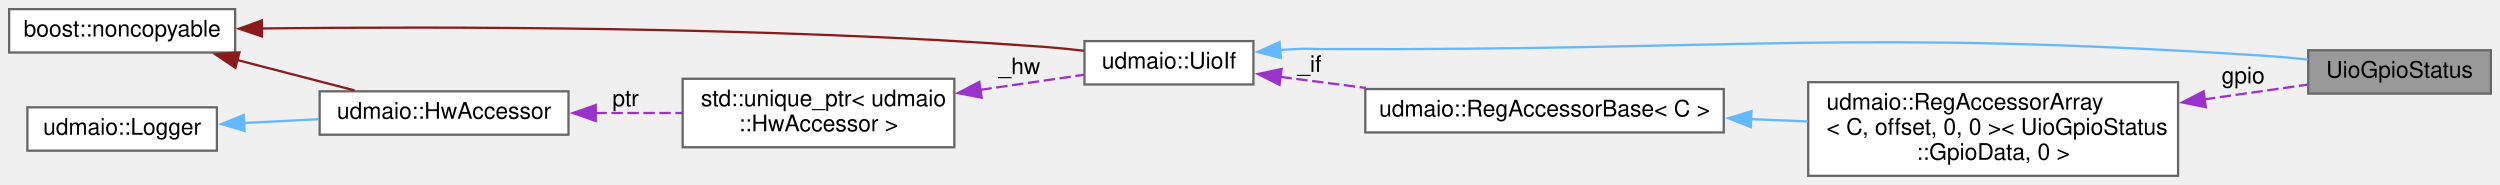
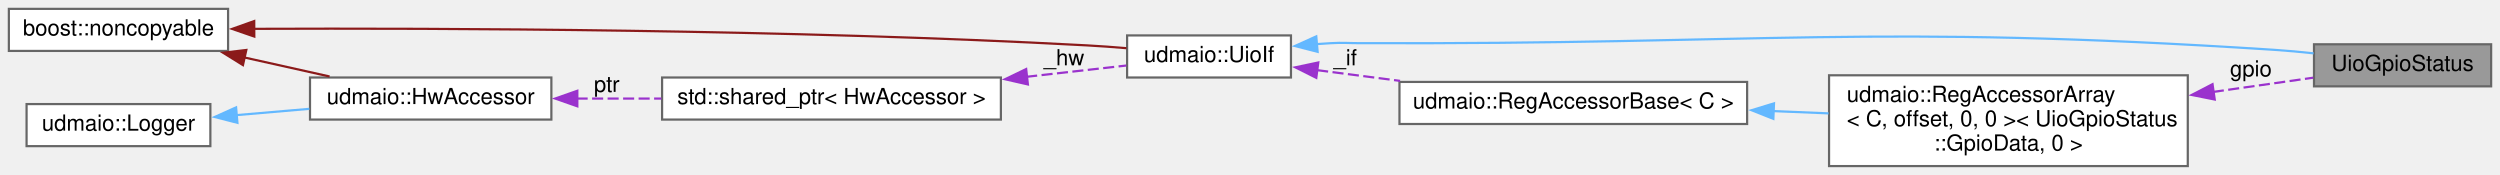
- <svg xmlns="http://www.w3.org/2000/svg" xmlns:xlink="http://www.w3.org/1999/xlink" width="1095pt" height="81pt" viewBox="0.00 0.00 1095.00 81.00">
-   <g id="graph0" class="graph" transform="scale(1 1) rotate(0) translate(4 77)">
+ <svg xmlns="http://www.w3.org/2000/svg" xmlns:xlink="http://www.w3.org/1999/xlink" width="1129pt" height="79pt" viewBox="0.00 0.00 1129.00 79.00">
+   <g id="graph0" class="graph" transform="scale(1 1) rotate(0) translate(4 75)">
    <g id="node1" class="node">
      <g id="a_node1">
        <a xlink:title="Interface to GPIO status port of the demo application.">
-           <polygon fill="#999999" stroke="#666666" points="1087,-55 1007,-55 1007,-36 1087,-36 1087,-55" />
-           <text text-anchor="middle" x="1047" y="-43" font-family="Helvetica,sans-Serif" font-size="10.00">UioGpioStatus</text>
+           <polygon fill="#999999" stroke="#666666" points="1121,-55 1041,-55 1041,-36 1121,-36 1121,-55" />
+           <text text-anchor="middle" x="1081" y="-43" font-family="Helvetica,sans-Serif" font-size="10.00">UioGpioStatus</text>
        </a>
      </g>
    </g>
    <g id="node2" class="node">
      <g id="a_node2">
        <a xlink:href="classudmaio_1_1_uio_if.html" target="_top" xlink:title="Base class for UIO interfaces.">
-           <polygon fill="white" stroke="#666666" points="545,-59 471,-59 471,-40 545,-40 545,-59" />
-           <text text-anchor="middle" x="508" y="-47" font-family="Helvetica,sans-Serif" font-size="10.00">udmaio::UioIf</text>
+           <polygon fill="white" stroke="#666666" points="579,-59 505,-59 505,-40 579,-40 579,-59" />
+           <text text-anchor="middle" x="542" y="-47" font-family="Helvetica,sans-Serif" font-size="10.00">udmaio::UioIf</text>
        </a>
      </g>
    </g>
    <g id="edge1" class="edge">
-       <path fill="none" stroke="#63b8ff" d="M556.7,-55.09C558.83,-55.25 560.94,-55.39 563,-55.5 568.77,-55.82 570.22,-55.52 576,-55.5 759.56,-54.83 805.82,-64.37 989,-52.5 994.77,-52.13 1000.85,-51.56 1006.81,-50.91" />
-       <polygon fill="#63b8ff" stroke="#63b8ff" points="557.04,-51.6 546.77,-54.22 556.43,-58.58 557.04,-51.6" />
+       <path fill="none" stroke="#63b8ff" d="M590.7,-55.09C592.83,-55.25 594.94,-55.39 597,-55.5 602.77,-55.82 604.22,-55.52 610,-55.5 793.56,-54.83 839.82,-64.37 1023,-52.5 1028.77,-52.13 1034.85,-51.56 1040.81,-50.91" />
+       <polygon fill="#63b8ff" stroke="#63b8ff" points="591.04,-51.6 580.77,-54.22 590.43,-58.58 591.04,-51.6" />
    </g>
    <g id="node8" class="node">
      <g id="a_node8">
        <a xlink:href="classudmaio_1_1_reg_accessor_base.html" target="_top" xlink:title="Base class implementing register access. Only used by subclasses, not used directly.">
-           <polygon fill="white" stroke="#666666" points="751,-38 594,-38 594,-19 751,-19 751,-38" />
-           <text text-anchor="middle" x="672.5" y="-26" font-family="Helvetica,sans-Serif" font-size="10.00">udmaio::RegAccessorBase&lt; C &gt;</text>
+           <polygon fill="white" stroke="#666666" points="785,-38 628,-38 628,-19 785,-19 785,-38" />
+           <text text-anchor="middle" x="706.5" y="-26" font-family="Helvetica,sans-Serif" font-size="10.00">udmaio::RegAccessorBase&lt; C &gt;</text>
        </a>
      </g>
    </g>
    <g id="edge9" class="edge">
-       <path fill="none" stroke="#9a32cd" stroke-dasharray="5,2" d="M556.82,-43.32C568.59,-41.8 581.5,-40.13 594.28,-38.48" />
-       <polygon fill="#9a32cd" stroke="#9a32cd" points="556.44,-39.84 546.97,-44.59 557.34,-46.78 556.44,-39.84" />
-       <text text-anchor="middle" x="569.5" y="-45.5" font-family="Helvetica,sans-Serif" font-size="10.00"> _if</text>
+       <path fill="none" stroke="#9a32cd" stroke-dasharray="5,2" d="M590.82,-43.32C602.59,-41.8 615.5,-40.13 628.28,-38.48" />
+       <polygon fill="#9a32cd" stroke="#9a32cd" points="590.44,-39.84 580.97,-44.59 591.34,-46.78 590.44,-39.84" />
+       <text text-anchor="middle" x="603.5" y="-45.5" font-family="Helvetica,sans-Serif" font-size="10.00"> _if</text>
    </g>
    <g id="node3" class="node">
      <g id="a_node3">
        <a xlink:title=" ">
-           <polygon fill="white" stroke="#666666" points="99,-73 0,-73 0,-54 99,-54 99,-73" />
-           <text text-anchor="middle" x="49.5" y="-61" font-family="Helvetica,sans-Serif" font-size="10.00">boost::noncopyable</text>
+           <polygon fill="white" stroke="#666666" points="99,-71 0,-71 0,-52 99,-52 99,-71" />
+           <text text-anchor="middle" x="49.5" y="-59" font-family="Helvetica,sans-Serif" font-size="10.00">boost::noncopyable</text>
        </a>
      </g>
    </g>
    <g id="edge2" class="edge">
-       <path fill="none" stroke="#8b1a1a" d="M110.35,-64.54C189.06,-65.43 331.59,-65.4 453,-56.5 458.75,-56.08 464.83,-55.46 470.75,-54.76" />
-       <polygon fill="#8b1a1a" stroke="#8b1a1a" points="110.77,-61.04 100.73,-64.42 110.69,-68.04 110.77,-61.04" />
+       <path fill="none" stroke="#8b1a1a" d="M110.7,-61.98C194.94,-62.33 352.74,-61.78 487,-54.5 492.73,-54.19 498.8,-53.74 504.72,-53.24" />
+       <polygon fill="#8b1a1a" stroke="#8b1a1a" points="110.84,-58.49 100.83,-61.94 110.81,-65.49 110.84,-58.49" />
    </g>
    <g id="node5" class="node">
      <g id="a_node5">
        <a xlink:href="classudmaio_1_1_hw_accessor.html" target="_top" xlink:title="Base class for hardware access.">
-           <polygon fill="white" stroke="#666666" points="245,-37 136,-37 136,-18 245,-18 245,-37" />
-           <text text-anchor="middle" x="190.5" y="-25" font-family="Helvetica,sans-Serif" font-size="10.00">udmaio::HwAccessor</text>
+           <polygon fill="white" stroke="#666666" points="245,-40 136,-40 136,-21 245,-21 245,-40" />
+           <text text-anchor="middle" x="190.5" y="-28" font-family="Helvetica,sans-Serif" font-size="10.00">udmaio::HwAccessor</text>
        </a>
      </g>
    </g>
    <g id="edge6" class="edge">
-       <path fill="none" stroke="#8b1a1a" d="M99.68,-50.76C116.63,-46.37 135.34,-41.53 151.27,-37.4" />
-       <polygon fill="#8b1a1a" stroke="#8b1a1a" points="99.12,-47.29 90.32,-53.19 100.87,-54.07 99.12,-47.29" />
+       <path fill="none" stroke="#8b1a1a" d="M106.29,-49.06C119.11,-46.2 132.57,-43.2 144.84,-40.46" />
+       <polygon fill="#8b1a1a" stroke="#8b1a1a" points="105.72,-45.6 96.72,-51.19 107.24,-52.43 105.72,-45.6" />
    </g>
    <g id="node4" class="node">
      <g id="a_node4">
        <a xlink:title=" ">
-           <polygon fill="white" stroke="#666666" points="414,-42.5 295,-42.5 295,-12.5 414,-12.5 414,-42.5" />
-           <text text-anchor="start" x="303" y="-30.5" font-family="Helvetica,sans-Serif" font-size="10.00">std::unique_ptr&lt; udmaio</text>
-           <text text-anchor="middle" x="354.5" y="-19.5" font-family="Helvetica,sans-Serif" font-size="10.00">::HwAccessor &gt;</text>
+           <polygon fill="white" stroke="#666666" points="448,-40 295,-40 295,-21 448,-21 448,-40" />
+           <text text-anchor="middle" x="371.5" y="-28" font-family="Helvetica,sans-Serif" font-size="10.00">std::shared_ptr&lt; HwAccessor &gt;</text>
        </a>
      </g>
    </g>
    <g id="edge3" class="edge">
-       <path fill="none" stroke="#9a32cd" stroke-dasharray="5,2" d="M425.43,-37.66C441.17,-39.94 457.24,-42.27 470.91,-44.26" />
-       <polygon fill="#9a32cd" stroke="#9a32cd" points="425.97,-34.2 415.57,-36.22 424.96,-41.12 425.97,-34.2" />
-       <text text-anchor="middle" x="442.5" y="-44.5" font-family="Helvetica,sans-Serif" font-size="10.00"> _hw</text>
+       <path fill="none" stroke="#9a32cd" stroke-dasharray="5,2" d="M459.41,-40.3C475.37,-42.1 491.21,-43.89 504.62,-45.4" />
+       <polygon fill="#9a32cd" stroke="#9a32cd" points="460.2,-36.87 449.87,-39.22 459.42,-43.82 460.2,-36.87" />
+       <text text-anchor="middle" x="476.5" y="-45.5" font-family="Helvetica,sans-Serif" font-size="10.00"> _hw</text>
    </g>
    <g id="edge4" class="edge">
-       <path fill="none" stroke="#9a32cd" stroke-dasharray="5,2" d="M256.8,-27.5C269.36,-27.5 282.44,-27.5 294.78,-27.5" />
-       <polygon fill="#9a32cd" stroke="#9a32cd" points="256.96,-24 246.96,-27.5 256.96,-31 256.96,-24" />
-       <text text-anchor="middle" x="270" y="-30.5" font-family="Helvetica,sans-Serif" font-size="10.00"> ptr</text>
+       <path fill="none" stroke="#9a32cd" stroke-dasharray="5,2" d="M256.39,-30.5C268.82,-30.5 281.93,-30.5 294.66,-30.5" />
+       <polygon fill="#9a32cd" stroke="#9a32cd" points="256.72,-27 246.72,-30.5 256.72,-34 256.72,-27" />
+       <text text-anchor="middle" x="270" y="-33.5" font-family="Helvetica,sans-Serif" font-size="10.00"> ptr</text>
    </g>
    <g id="node6" class="node">
      <g id="a_node6">
        <a xlink:href="structudmaio_1_1_logger.html" target="_top" xlink:title=" ">
-           <polygon fill="white" stroke="#666666" points="91,-30 8,-30 8,-11 91,-11 91,-30" />
-           <text text-anchor="middle" x="49.5" y="-18" font-family="Helvetica,sans-Serif" font-size="10.00">udmaio::Logger</text>
+           <polygon fill="white" stroke="#666666" points="91,-28 8,-28 8,-9 91,-9 91,-28" />
+           <text text-anchor="middle" x="49.5" y="-16" font-family="Helvetica,sans-Serif" font-size="10.00">udmaio::Logger</text>
        </a>
      </g>
    </g>
    <g id="edge5" class="edge">
-       <path fill="none" stroke="#63b8ff" d="M102.83,-23.14C113.57,-23.68 124.9,-24.25 135.69,-24.79" />
-       <polygon fill="#63b8ff" stroke="#63b8ff" points="103.13,-19.65 92.96,-22.64 102.78,-26.64 103.13,-19.65" />
+       <path fill="none" stroke="#63b8ff" d="M102.83,-23.02C113.57,-23.94 124.9,-24.92 135.69,-25.85" />
+       <polygon fill="#63b8ff" stroke="#63b8ff" points="103.22,-19.54 92.96,-22.17 102.62,-26.51 103.22,-19.54" />
    </g>
    <g id="node7" class="node">
      <g id="a_node7">
        <a xlink:href="classudmaio_1_1_reg_accessor_array_3_01_c_00_01offset_00_010_00_010_01_4.html" target="_top" xlink:title=" ">
-           <polygon fill="white" stroke="#666666" points="950,-41 788,-41 788,0 950,0 950,-41" />
-           <text text-anchor="start" x="796" y="-29" font-family="Helvetica,sans-Serif" font-size="10.00">udmaio::RegAccessorArray</text>
-           <text text-anchor="start" x="796" y="-18" font-family="Helvetica,sans-Serif" font-size="10.00">&lt; C, offset, 0, 0 &gt;&lt; UioGpioStatus</text>
-           <text text-anchor="middle" x="869" y="-7" font-family="Helvetica,sans-Serif" font-size="10.00">::GpioData, 0 &gt;</text>
+           <polygon fill="white" stroke="#666666" points="984,-41 822,-41 822,0 984,0 984,-41" />
+           <text text-anchor="start" x="830" y="-29" font-family="Helvetica,sans-Serif" font-size="10.00">udmaio::RegAccessorArray</text>
+           <text text-anchor="start" x="830" y="-18" font-family="Helvetica,sans-Serif" font-size="10.00">&lt; C, offset, 0, 0 &gt;&lt; UioGpioStatus</text>
+           <text text-anchor="middle" x="903" y="-7" font-family="Helvetica,sans-Serif" font-size="10.00">::GpioData, 0 &gt;</text>
        </a>
      </g>
    </g>
    <g id="edge7" class="edge">
-       <path fill="none" stroke="#9a32cd" stroke-dasharray="5,2" d="M961.32,-33.47C977.27,-35.74 993.08,-37.98 1006.65,-39.91" />
-       <polygon fill="#9a32cd" stroke="#9a32cd" points="962.17,-30.06 951.77,-32.12 961.18,-36.99 962.17,-30.06" />
-       <text text-anchor="middle" x="978.5" y="-40.5" font-family="Helvetica,sans-Serif" font-size="10.00"> gpio</text>
+       <path fill="none" stroke="#9a32cd" stroke-dasharray="5,2" d="M995.32,-33.47C1011.27,-35.74 1027.08,-37.98 1040.65,-39.91" />
+       <polygon fill="#9a32cd" stroke="#9a32cd" points="996.17,-30.06 985.77,-32.12 995.18,-36.99 996.17,-30.06" />
+       <text text-anchor="middle" x="1012.5" y="-40.5" font-family="Helvetica,sans-Serif" font-size="10.00"> gpio</text>
    </g>
    <g id="edge8" class="edge">
-       <path fill="none" stroke="#63b8ff" d="M762.78,-24.83C771.11,-24.49 779.53,-24.14 787.77,-23.8" />
-       <polygon fill="#63b8ff" stroke="#63b8ff" points="762.85,-21.32 753,-25.23 763.14,-28.32 762.85,-21.32" />
+       <path fill="none" stroke="#63b8ff" d="M796.78,-24.83C805.11,-24.49 813.53,-24.14 821.77,-23.8" />
+       <polygon fill="#63b8ff" stroke="#63b8ff" points="796.85,-21.32 787,-25.23 797.14,-28.32 796.85,-21.32" />
    </g>
  </g>
</svg>
